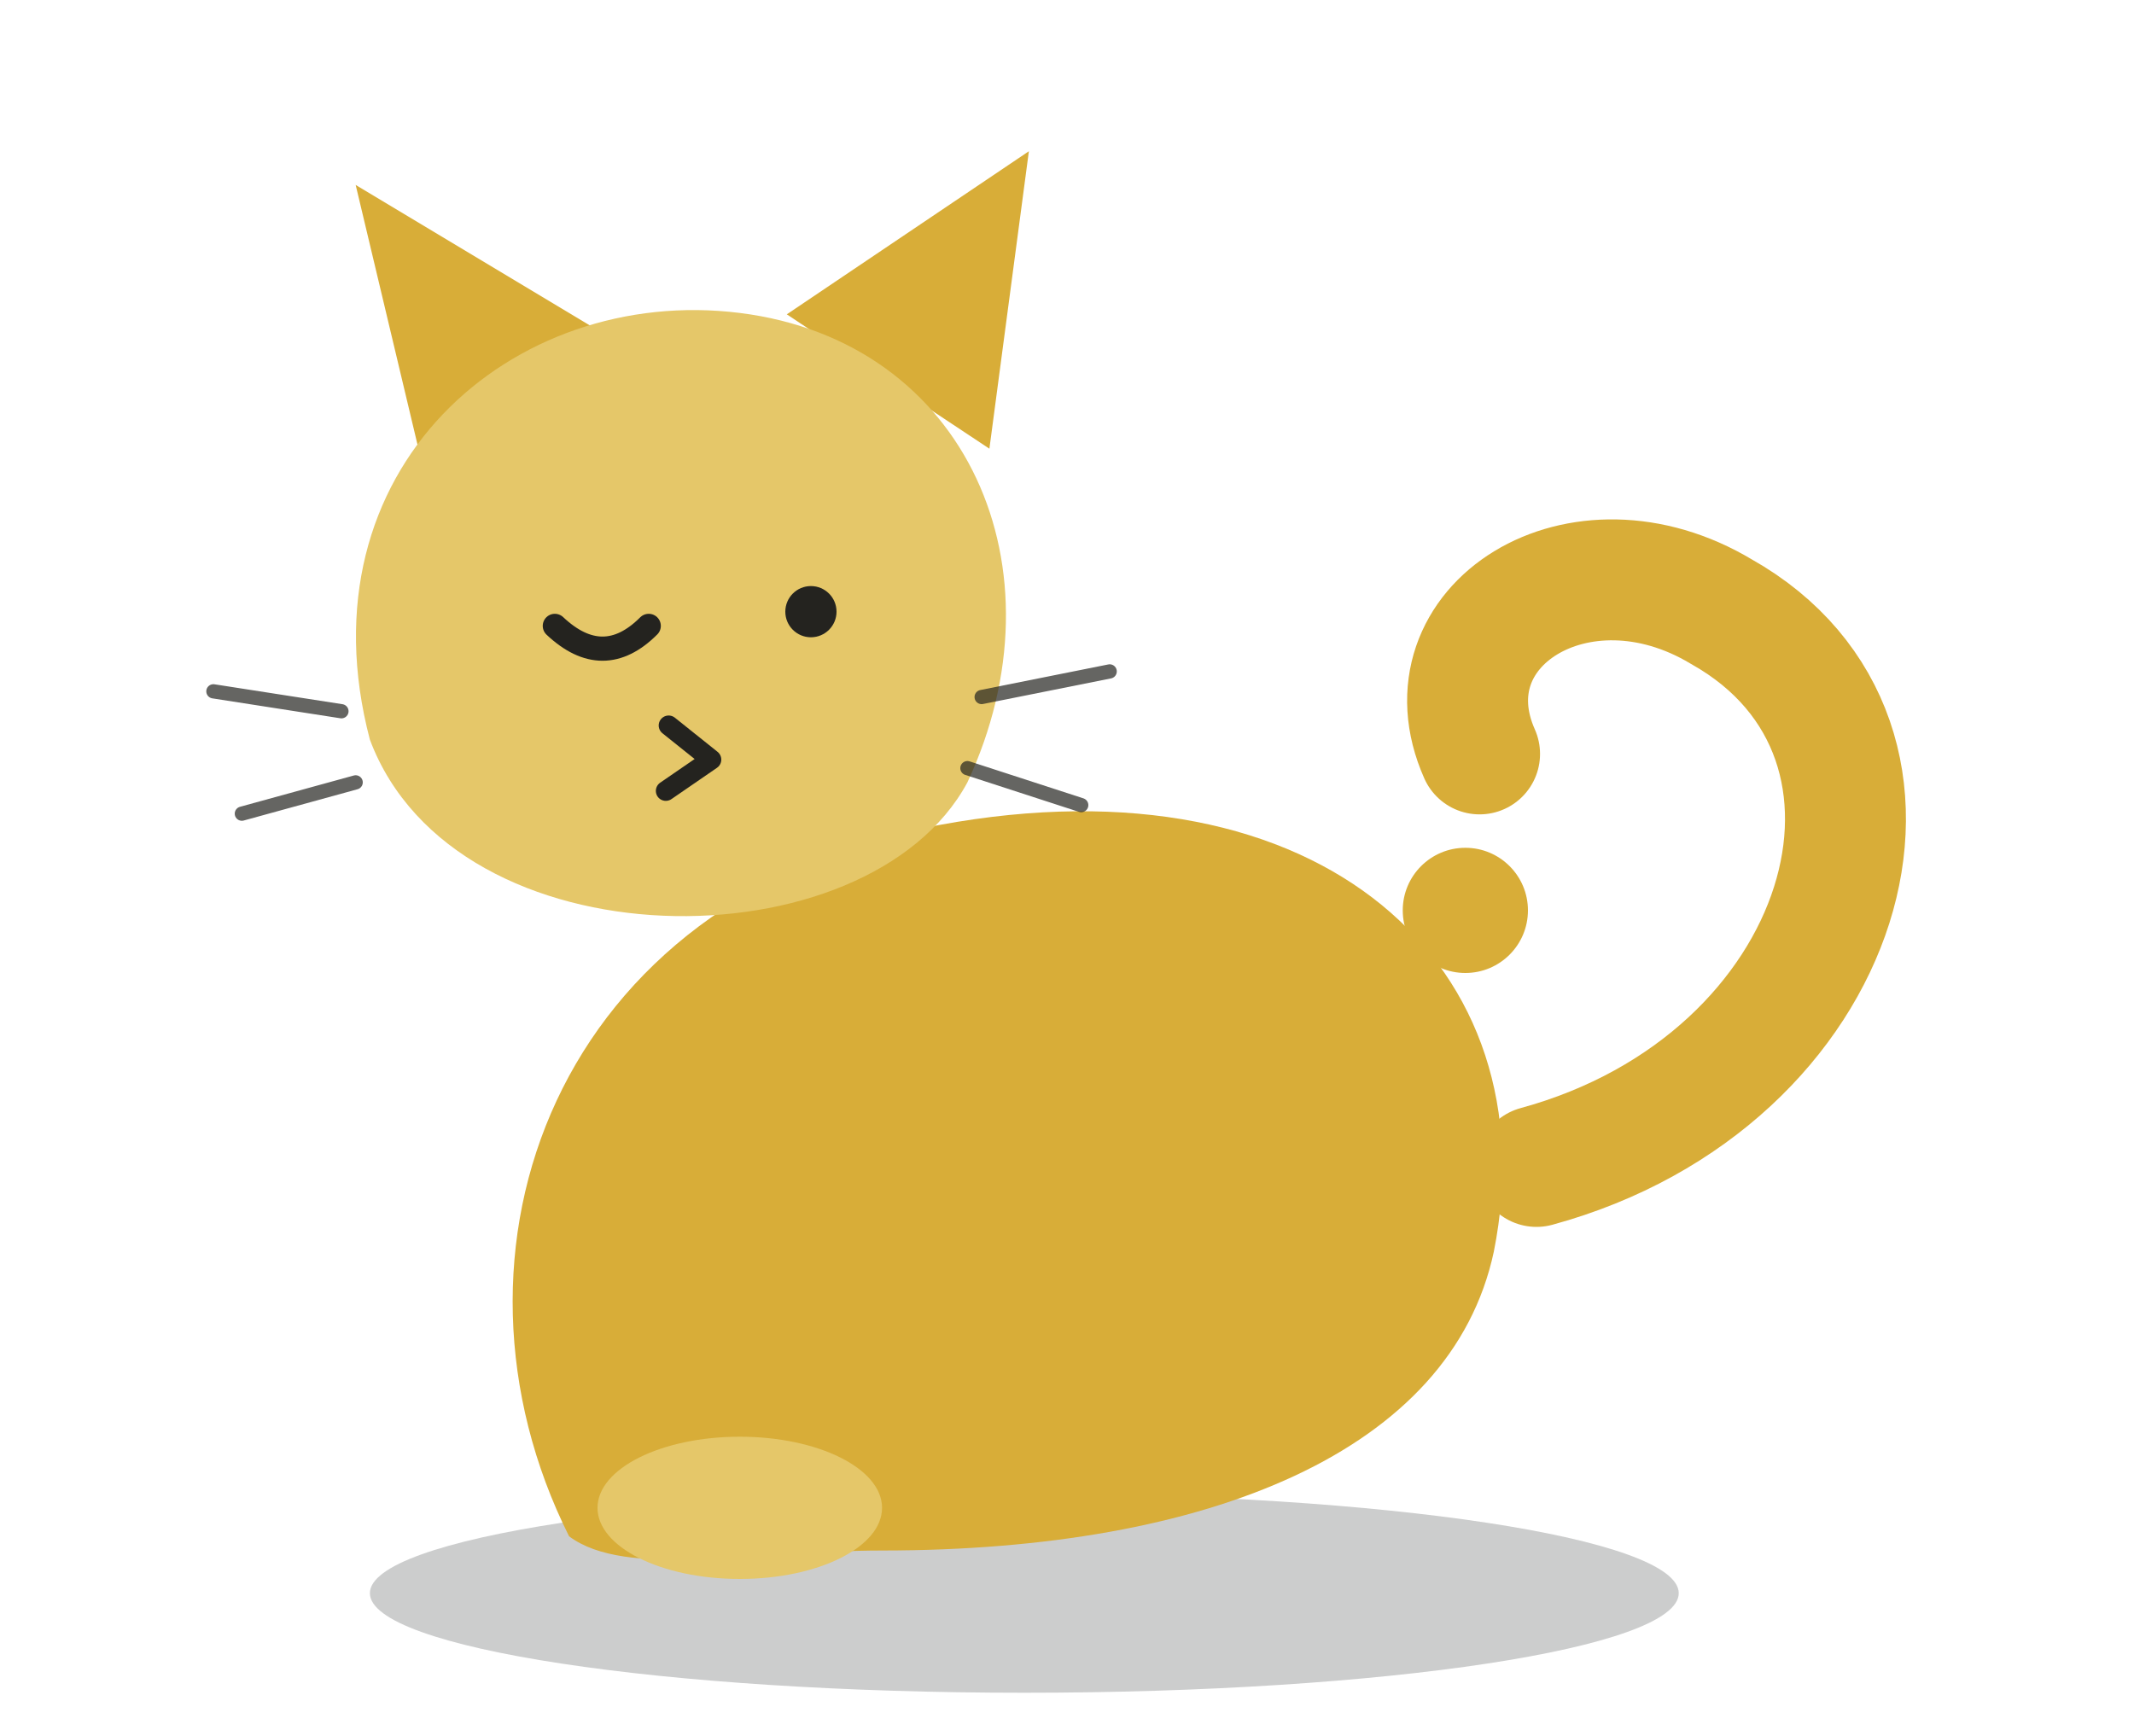
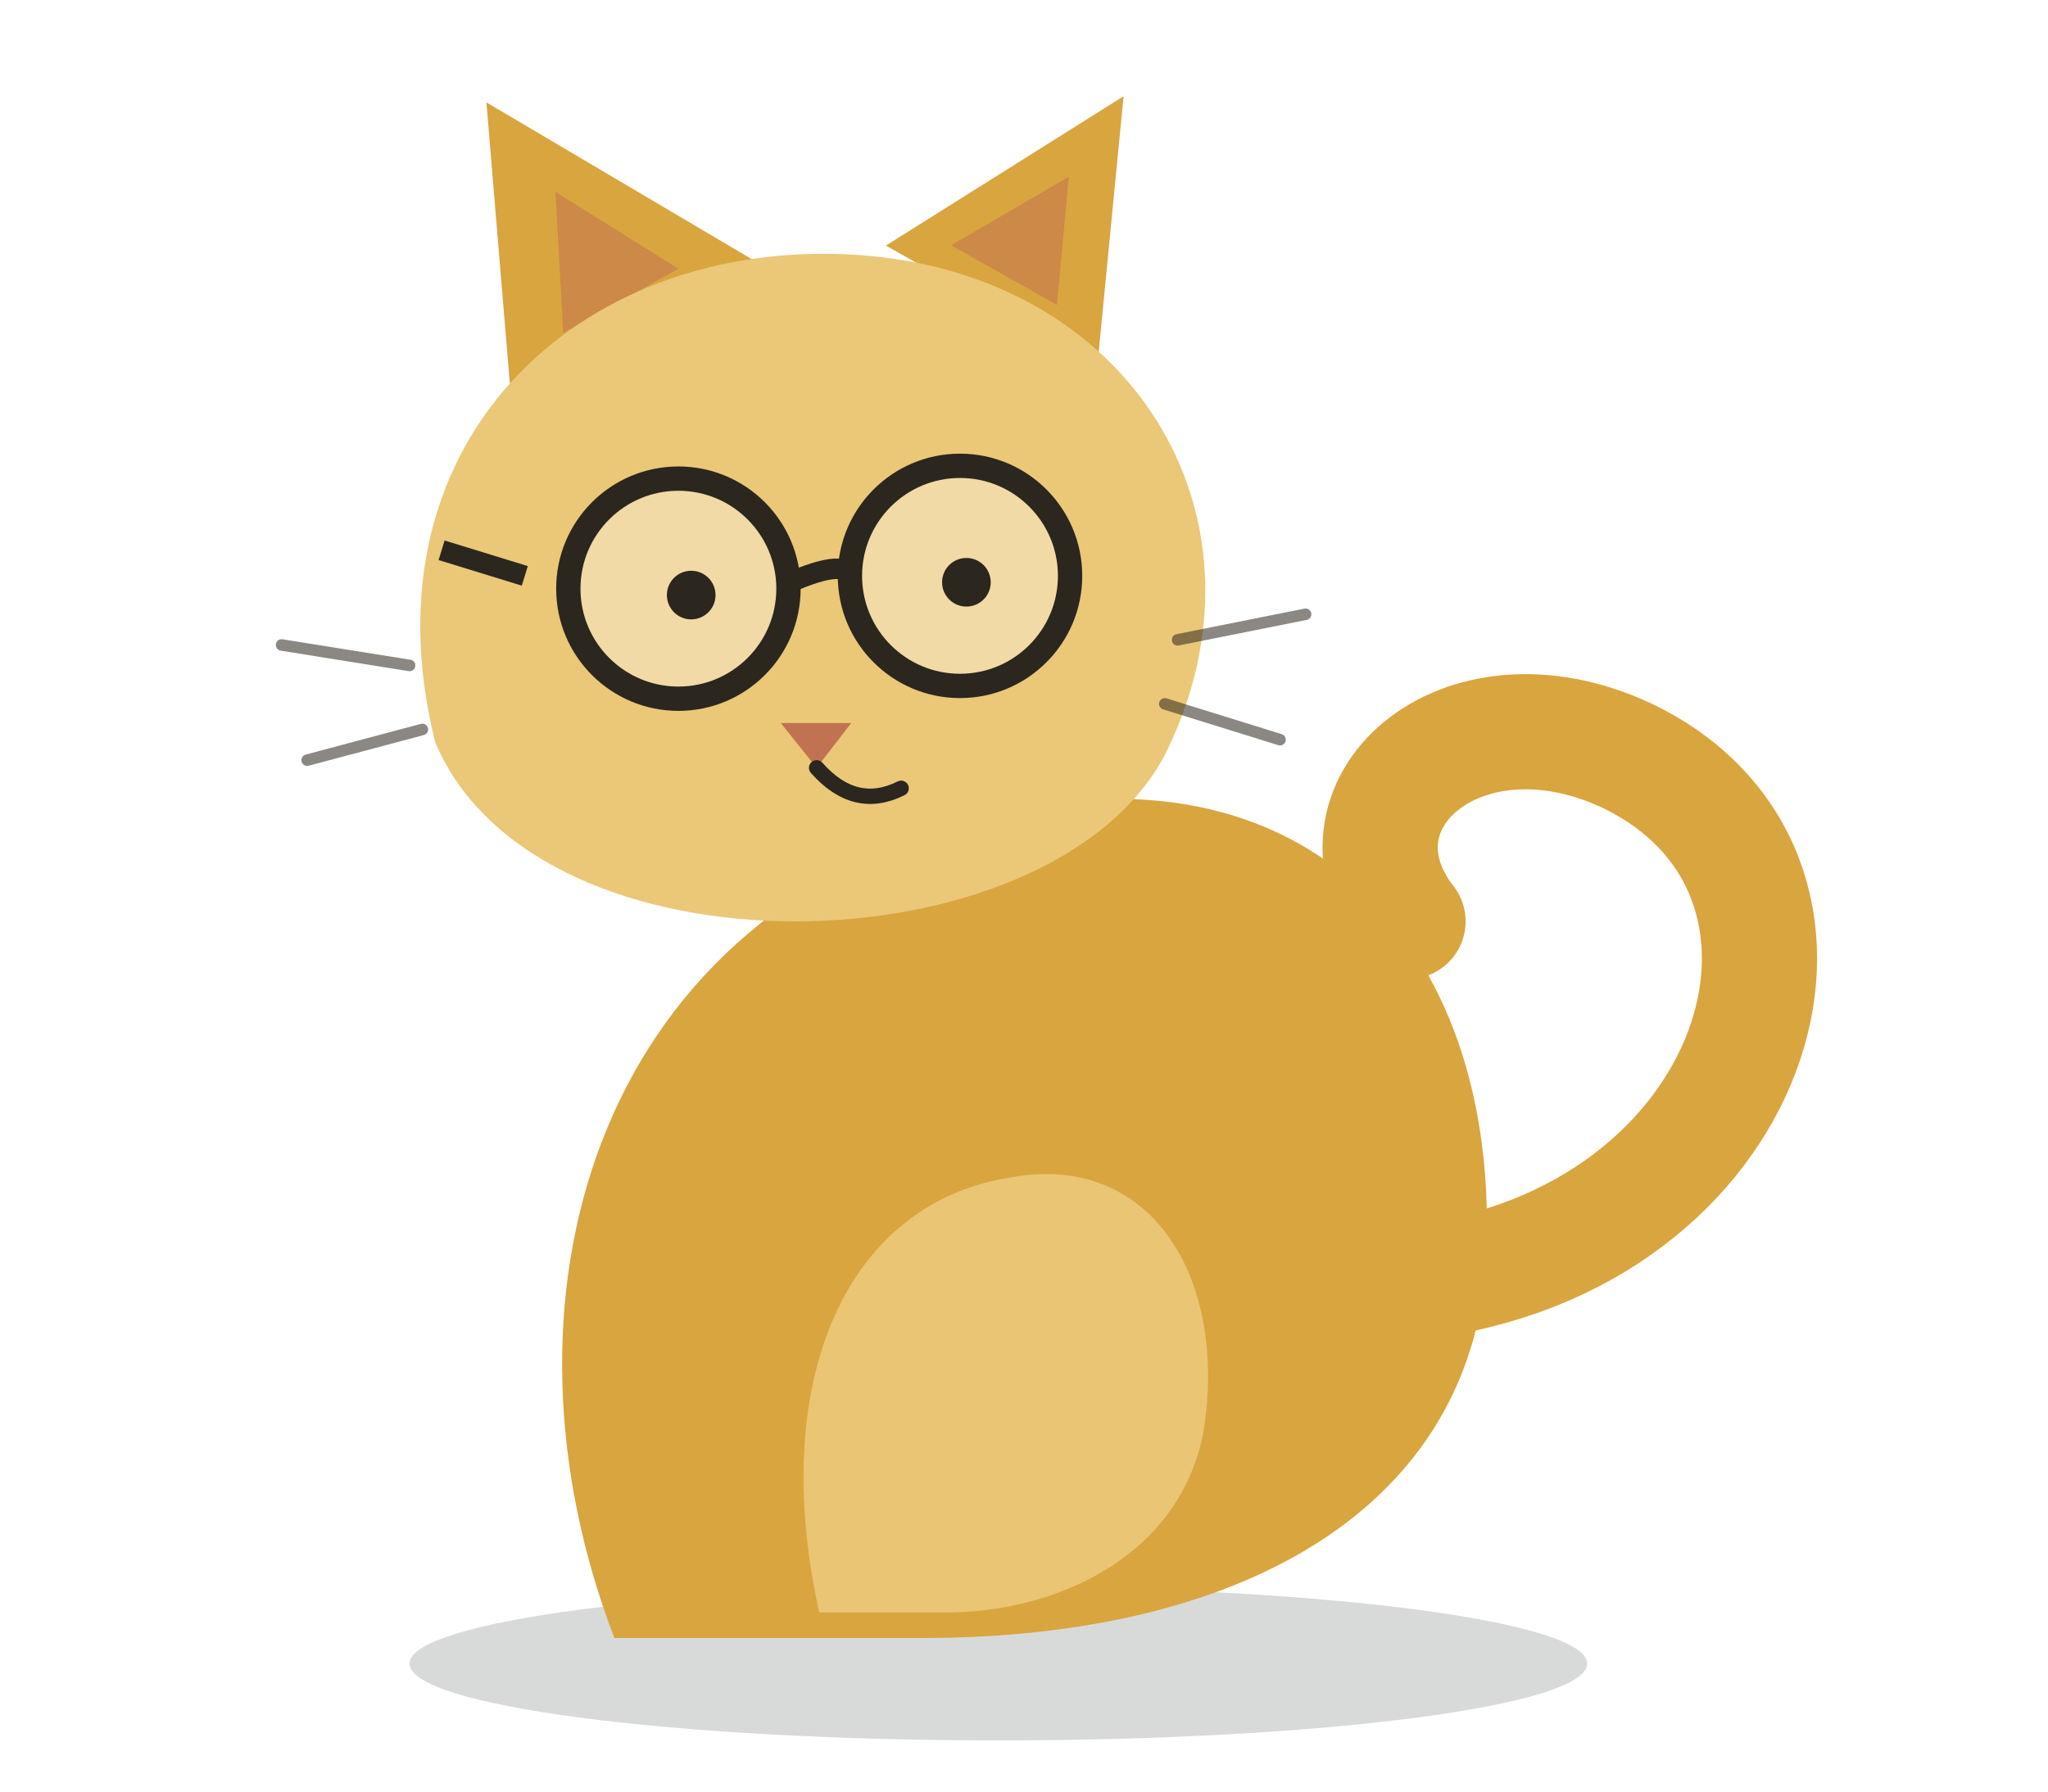
- <svg xmlns="http://www.w3.org/2000/svg" class="fig fig-cat " viewBox="0 0 150 122" role="img" aria-label="Gatito amarillo con la cola curvada como un signo de interrogación">
-   <ellipse class="fig-shadow" cx="72" cy="112" rx="46" ry="7" fill="rgba(25, 31, 31, 0.22)" />
+ <svg xmlns="http://www.w3.org/2000/svg" class="fig fig-cat " viewBox="0 0 160 140" role="img" aria-label="Dani, gatita amarilla con anteojos redondos y cola en signo de interrogación">
+   <ellipse class="fig-shadow" cx="78" cy="130" rx="46" ry="6" fill="rgba(39, 55, 52, 0.18)" />
  <g class="cat-tail-group">
-     <path class="cat-tail" d="M108 82 C130 76 137 52 121 43 C111 37 100 44 104 53" fill="none" stroke="#d8ad38" stroke-width="8.5" stroke-linecap="round" />
-     <circle cx="103" cy="64" r="4.4" fill="#d8ad38" />
+     <path class="cat-tail" d="M112 100 C138 96 146 68 127 59 C114 53 103 63 110 72" fill="none" stroke="#d9a53f" stroke-width="9" stroke-linecap="round" />
+     <circle cx="108" cy="86" r="4.6" fill="#d9a53f" />
  </g>
-   <path class="cat-body" d="M40 108 C30 88 39 63 66 58 C93 53 109 68 105 88 C102 102 85 109 62 109 C53 109 44 111 40 108 Z" fill="#d8ad38" />
-   <ellipse class="cat-paw" cx="52" cy="106" rx="10" ry="5" fill="#e5c769" />
+   <path class="cat-body" d="M48 128 C38 102 46 72 76 64 C102 57 118 74 116 100 C114 118 97 128 72 128 Z" fill="#d9a53f" />
+   <path class="cat-chest" d="M64 126 C60 108 66 94 79 92 C90 90 96 100 94 112 C92 122 82 126 74 126 Z" fill="#eac878" opacity="0.92" />
+   <path d="M72 128 l0 -9" stroke="#d9a53f" stroke-width="0" fill="none" />
  <g class="cat-head">
-     <path class="cat-ear cat-ear--left" d="M30 34 L25 13 L45 25 Z" fill="#d8ad38" />
-     <path class="cat-ear cat-ear--right" d="M56 24 L70 9 L72 30 Z" fill="#d8ad38" transform="rotate(13 64 20)" />
-     <path d="M26 52 C21 33 36 20 52 22 C68 24 75 40 68 55 C61 68 32 68 26 52 Z" fill="#e5c769" />
-     <path class="cat-eye" d="M39 44 q3.4 3.2 6.6 0" stroke="#24231f" fill="none" stroke-width="1.7" stroke-linecap="round" />
-     <circle class="cat-eye" cx="57" cy="43" r="1.8" fill="#24231f" />
-     <path d="M47 51 l3 2.4 -3.2 2.2" stroke="#24231f" fill="none" stroke-width="1.4" stroke-linecap="round" stroke-linejoin="round" />
-     <path d="M24 50 l-9 -1.4 M25 55 l-8 2.2" stroke="#24231f" fill="none" stroke-width="1" stroke-linecap="round" opacity="0.7" />
-     <path d="M69 49 l9 -1.8 M68 54 l8 2.6" stroke="#24231f" fill="none" stroke-width="1" stroke-linecap="round" opacity="0.7" />
+     <path class="cat-ear cat-ear--left" d="M40 32 L38 8 L60 21 Z" fill="#d9a53f" />
+     <path d="M44 26 L43.4 15 L53 21 Z" fill="#c17250" opacity="0.55" />
+     <g transform="rotate(11 79 16)">
+       <path class="cat-ear cat-ear--right" d="M70 21 L86 6 L88 27 Z" fill="#d9a53f" />
+       <path d="M75 20 L83 13 L84 23 Z" fill="#c17250" opacity="0.55" />
+     </g>
+     <path d="M34 58 C28 34 46 18 68 20 C89 22 100 41 91 59 C82 76 42 77 34 58 Z" fill="#eac878" />
+     <g class="cat-glasses">
+       <line x1="41" y1="45" x2="34.5" y2="43" stroke="#2b261e" stroke-width="1.6" />
+       <circle cx="53" cy="46" r="8.6" fill="#fbf4e4" fill-opacity="0.42" stroke="#2b261e" stroke-width="1.9" />
+       <circle cx="75" cy="45" r="8.6" fill="#fbf4e4" fill-opacity="0.42" stroke="#2b261e" stroke-width="1.9" />
+       <path d="M61.5 45.6 Q66.5 43.4 66.4 45.4" fill="none" stroke="#2b261e" stroke-width="1.6" />
+     </g>
+     <circle class="cat-eye" cx="54" cy="46.5" r="1.9" fill="#2b261e" />
+     <circle class="cat-eye" cx="75.5" cy="45.5" r="1.9" fill="#2b261e" />
+     <path d="M61 56.5 L66.5 56.5 L63.8 60 Z" fill="#c17250" />
+     <path d="M63.8 60 q3 3.4 6.6 1.6" stroke="#2b261e" stroke-width="1.2" fill="none" stroke-linecap="round" />
+     <path d="M32 52 l-10 -1.6 M33 57 l-9 2.4" stroke="#2b261e" stroke-width="0.9" stroke-linecap="round" opacity="0.55" />
+     <path d="M92 50 l10 -2 M91 55 l9 2.8" stroke="#2b261e" stroke-width="0.9" stroke-linecap="round" opacity="0.55" />
  </g>
</svg>
